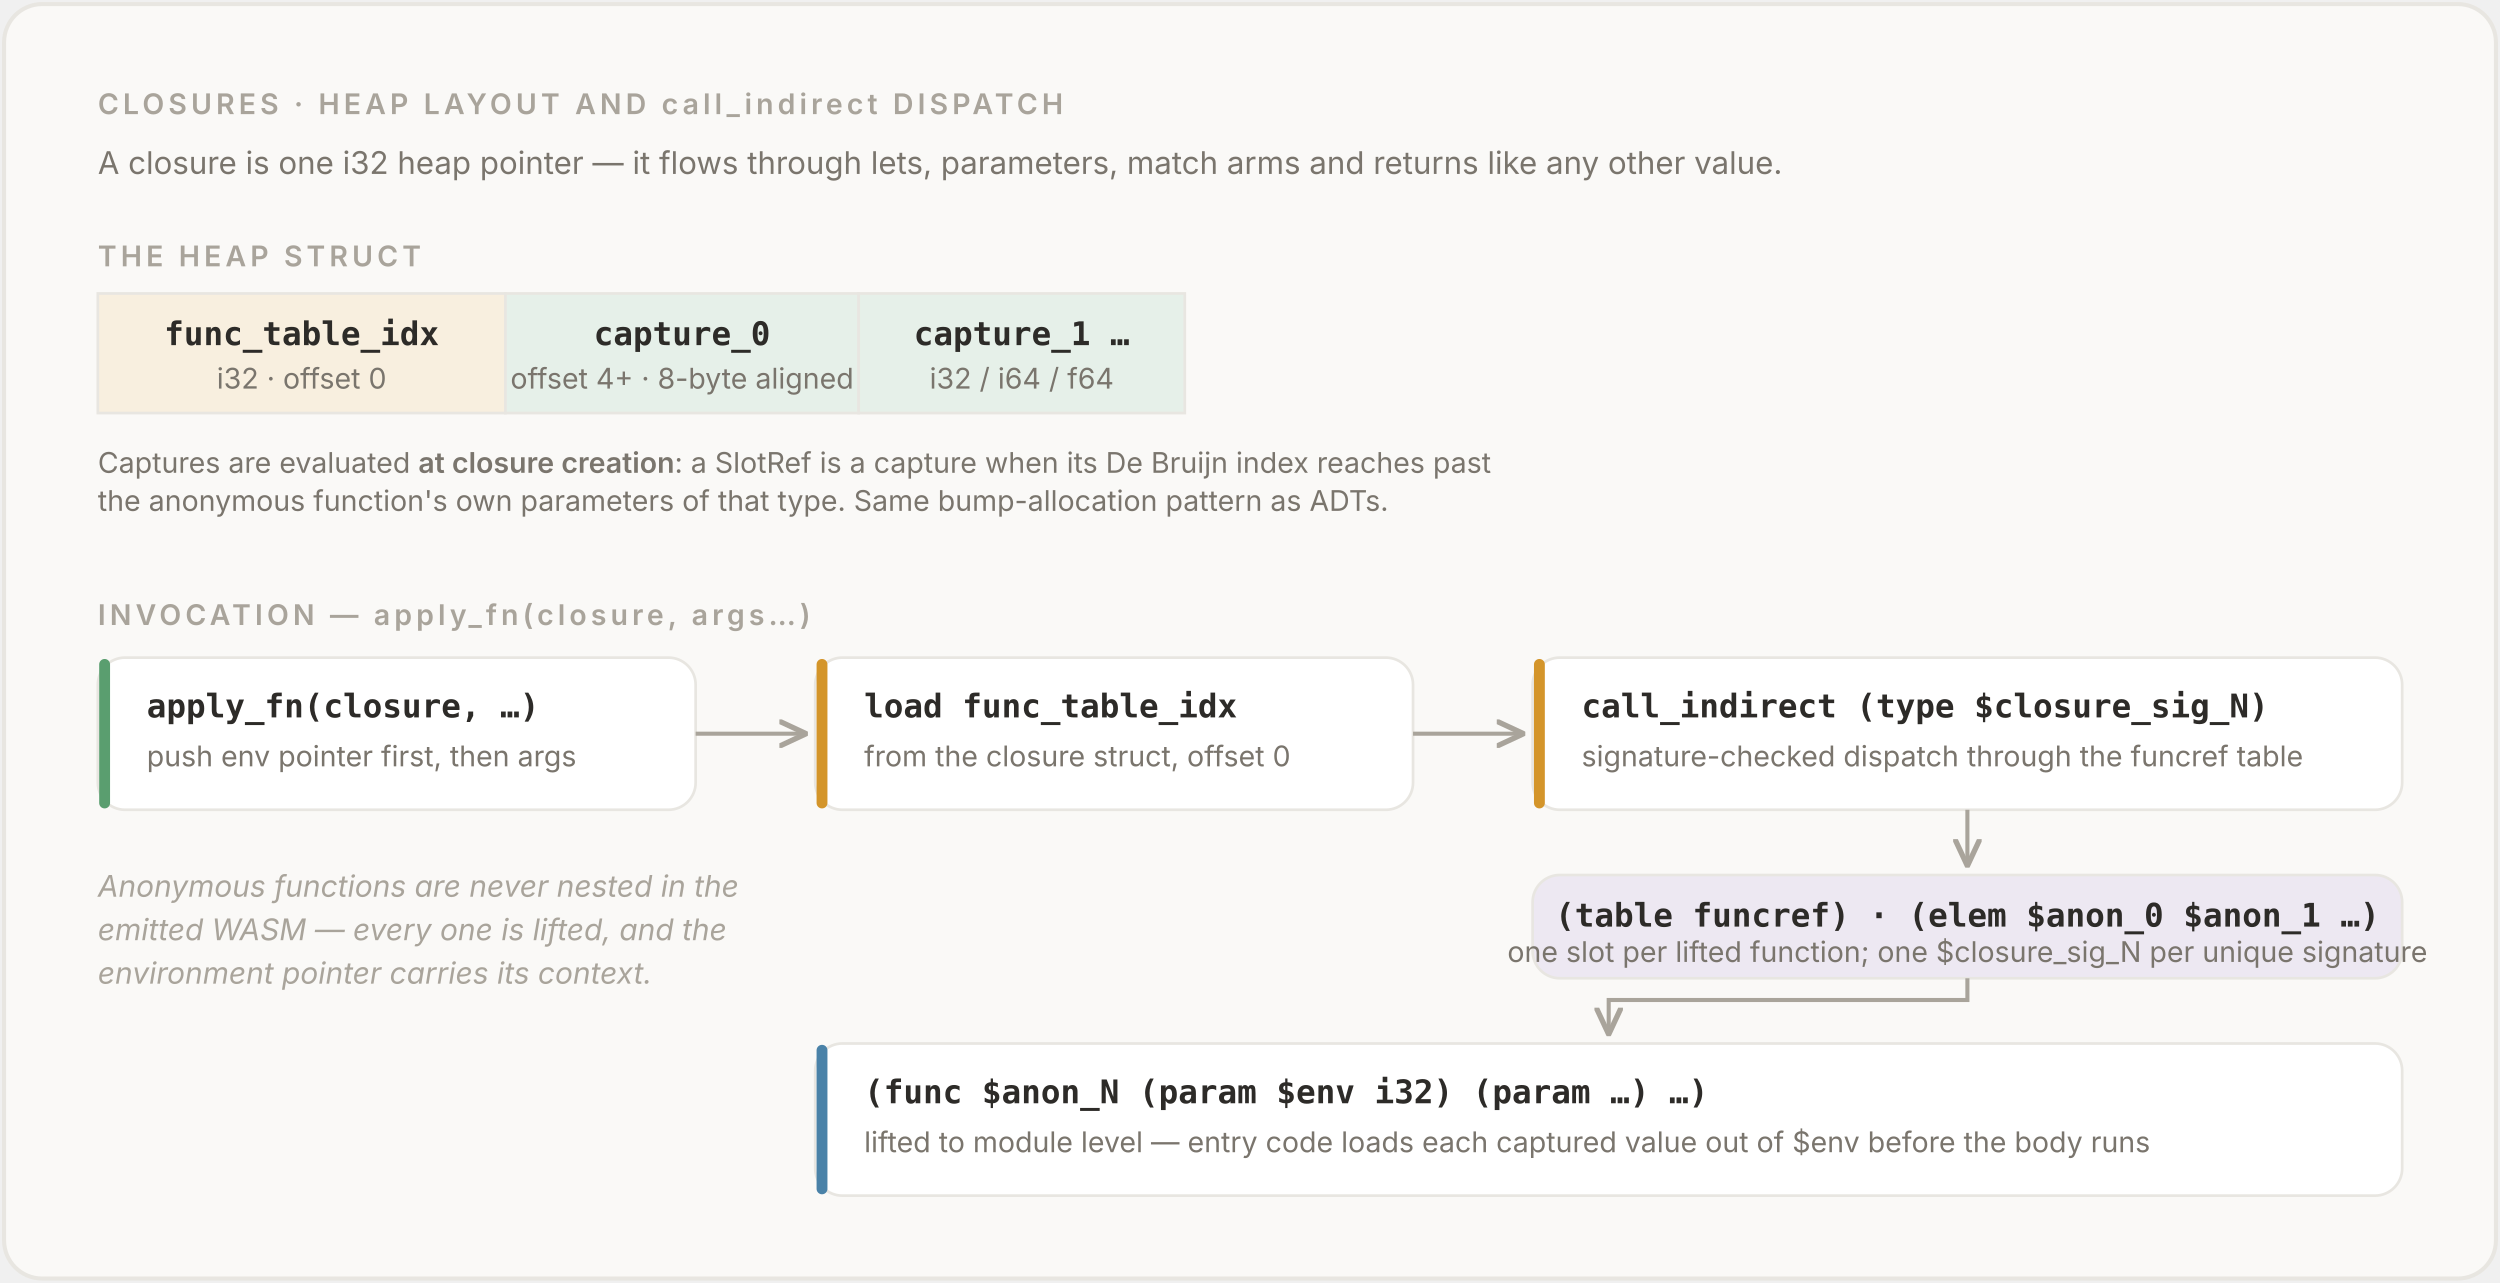
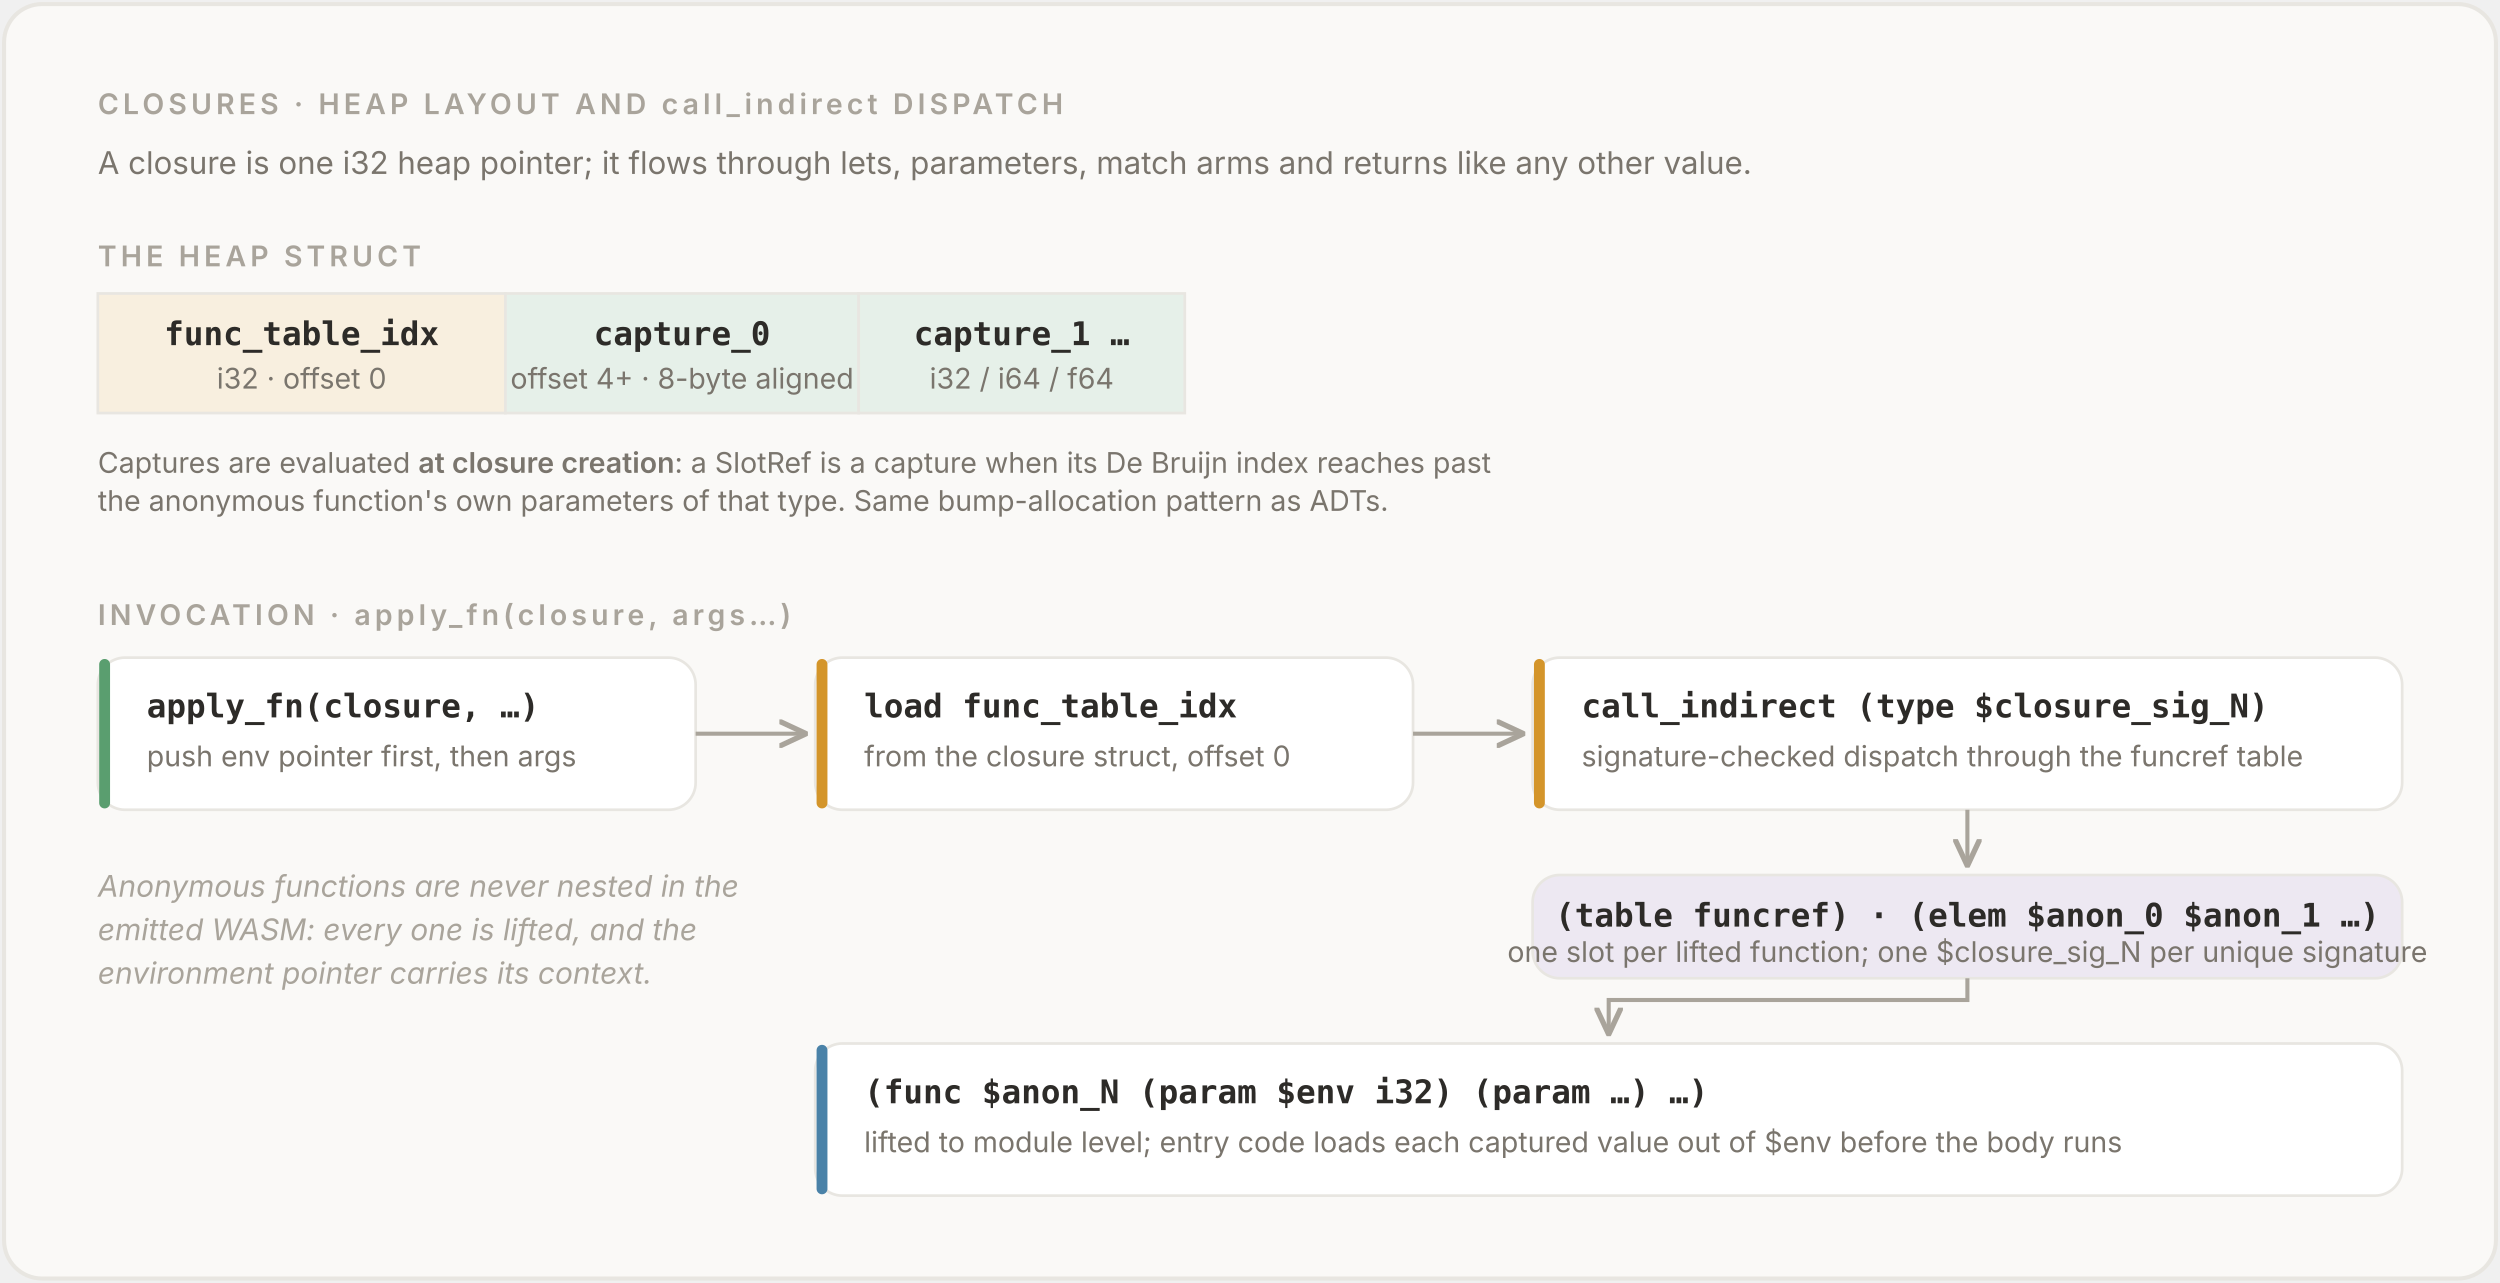
<svg xmlns="http://www.w3.org/2000/svg" width="920" height="472" viewBox="0 0 920 472" role="img" aria-labelledby="title">
  <defs>
    <marker id="arr" viewBox="0 0 8 8" refX="7" refY="4" markerWidth="7" markerHeight="7" orient="auto-start-reverse">
      <path d="M0,0.5 L7.5,4 L0,7.5" fill="none" stroke="#a9a49b" stroke-width="1.5" stroke-linecap="round" stroke-linejoin="round" />
    </marker>
    <style>
      .f  { font-family: -apple-system, BlinkMacSystemFont, 'Segoe UI', system-ui, sans-serif; }
      .m  { font-family: 'SF Mono', Menlo, Monaco, Consolas, monospace; }
      .micro { font-size: 10.5px; font-weight: 600; letter-spacing: 1.5px; fill: #a9a49b; }
      .sub { font-size: 11.5px; fill: #7a756d; }
      .card { fill: #ffffff; stroke: #e8e6e1; stroke-width: 1; }
      .seg { stroke: #e8e6e1; stroke-width: 1; }
      .t { font-size: 12px; font-weight: 600; fill: #2d2b28; }
      .d { font-size: 10.5px; fill: #7a756d; }
      .edge { fill: none; stroke: #a9a49b; stroke-width: 1.5; }
      .footi { font-size: 11px; font-style: italic; fill: #a9a49b; }
    </style>
  </defs>
  <rect x="1.5" y="1.5" width="917" height="469" rx="14" fill="#faf9f7" stroke="#e8e6e1" stroke-width="1.5" />
  <text class="f micro" x="36" y="42">CLOSURES · HEAP LAYOUT AND call_indirect DISPATCH</text>
-   <text class="f sub" x="36" y="64">A closure is one i32 heap pointer — it flows through lets, parameters, match arms and returns like any other value.</text>
+   <text class="f sub" x="36" y="64">A closure is one i32 heap pointer; it flows through lets, parameters, match arms and returns like any other value.</text>
  <text class="f micro" x="36" y="98">THE HEAP STRUCT</text>
  <rect class="seg" x="36" y="108" width="150" height="44" fill="#f8efdf" />
  <text class="m t" x="111" y="127" text-anchor="middle" font-size="11px">func_table_idx</text>
  <text class="f d" x="111" y="143" text-anchor="middle" font-size="9.5px">i32 · offset 0</text>
  <rect class="seg" x="186" y="108" width="130" height="44" fill="#e6f0e9" />
  <text class="m t" x="251" y="127" text-anchor="middle" font-size="11px">capture_0</text>
  <text class="f d" x="251" y="143" text-anchor="middle" font-size="9.5px">offset 4+ · 8-byte aligned</text>
  <rect class="seg" x="316" y="108" width="120" height="44" fill="#e6f0e9" />
  <text class="m t" x="376" y="127" text-anchor="middle" font-size="11px">capture_1 …</text>
  <text class="f d" x="376" y="143" text-anchor="middle" font-size="9.5px">i32 / i64 / f64</text>
  <text class="f d" x="36" y="174">Captures are evaluated <tspan font-weight="600">at closure creation</tspan>: a SlotRef is a capture when its De Bruijn index reaches past</text>
  <text class="f d" x="36" y="188">the anonymous function's own parameters of that type. Same bump-allocation pattern as ADTs.</text>
-   <text class="f micro" x="36" y="230">INVOCATION — apply_fn(closure, args…)</text>
+   <text class="f micro" x="36" y="230">INVOCATION · apply_fn(closure, args…)</text>
  <g>
    <rect class="card" x="36" y="242" width="220" height="56" rx="10" />
    <rect x="36.5" y="242.5" width="4" height="55" rx="2" fill="#5a9e6f" />
    <text class="m t" x="54" y="264" font-size="11.5px">apply_fn(closure, …)</text>
    <text class="f d" x="54" y="282">push env pointer first, then args</text>
  </g>
  <line class="edge" x1="256" y1="270" x2="296" y2="270" marker-end="url(#arr)" />
  <g>
    <rect class="card" x="300" y="242" width="220" height="56" rx="10" />
    <rect x="300.5" y="242.5" width="4" height="55" rx="2" fill="#d4952a" />
    <text class="m t" x="318" y="264" font-size="11.5px">load func_table_idx</text>
    <text class="f d" x="318" y="282">from the closure struct, offset 0</text>
  </g>
  <line class="edge" x1="520" y1="270" x2="560" y2="270" marker-end="url(#arr)" />
  <g>
    <rect class="card" x="564" y="242" width="320" height="56" rx="10" />
    <rect x="564.5" y="242.5" width="4" height="55" rx="2" fill="#d4952a" />
    <text class="m t" x="582" y="264" font-size="11.5px">call_indirect (type $closure_sig_N)</text>
    <text class="f d" x="582" y="282">signature-checked dispatch through the funcref table</text>
  </g>
  <g>
    <rect x="564" y="322" width="320" height="38" rx="10" fill="#ede8f2" stroke="#e8e6e1" />
    <text class="m t" x="724" y="341" text-anchor="middle" font-size="11.5px">(table funcref) · (elem $anon_0 $anon_1 …)</text>
    <text class="f d" x="724" y="354" text-anchor="middle" font-size="9px">one slot per lifted function; one $closure_sig_N per unique signature</text>
  </g>
  <line class="edge" x1="724" y1="298" x2="724" y2="318" marker-end="url(#arr)" />
  <g>
    <rect class="card" x="300" y="384" width="584" height="56" rx="10" />
    <rect x="300.5" y="384.5" width="4" height="55" rx="2" fill="#4a82a8" />
    <text class="m t" x="318" y="406" font-size="11.5px">(func $anon_N (param $env i32) (param …) …)</text>
-     <text class="f d" x="318" y="424">lifted to module level — entry code loads each captured value out of $env before the body runs</text>
+     <text class="f d" x="318" y="424">lifted to module level; entry code loads each captured value out of $env before the body runs</text>
  </g>
  <polyline class="edge" points="724,360 724,368 592,368 592,380" marker-end="url(#arr)" />
  <text class="f footi" x="36" y="330">Anonymous functions are never nested in the</text>
-   <text class="f footi" x="36" y="346">emitted WASM — every one is lifted, and the</text>
+   <text class="f footi" x="36" y="346">emitted WASM: every one is lifted, and the</text>
  <text class="f footi" x="36" y="362">environment pointer carries its context.</text>
</svg>
